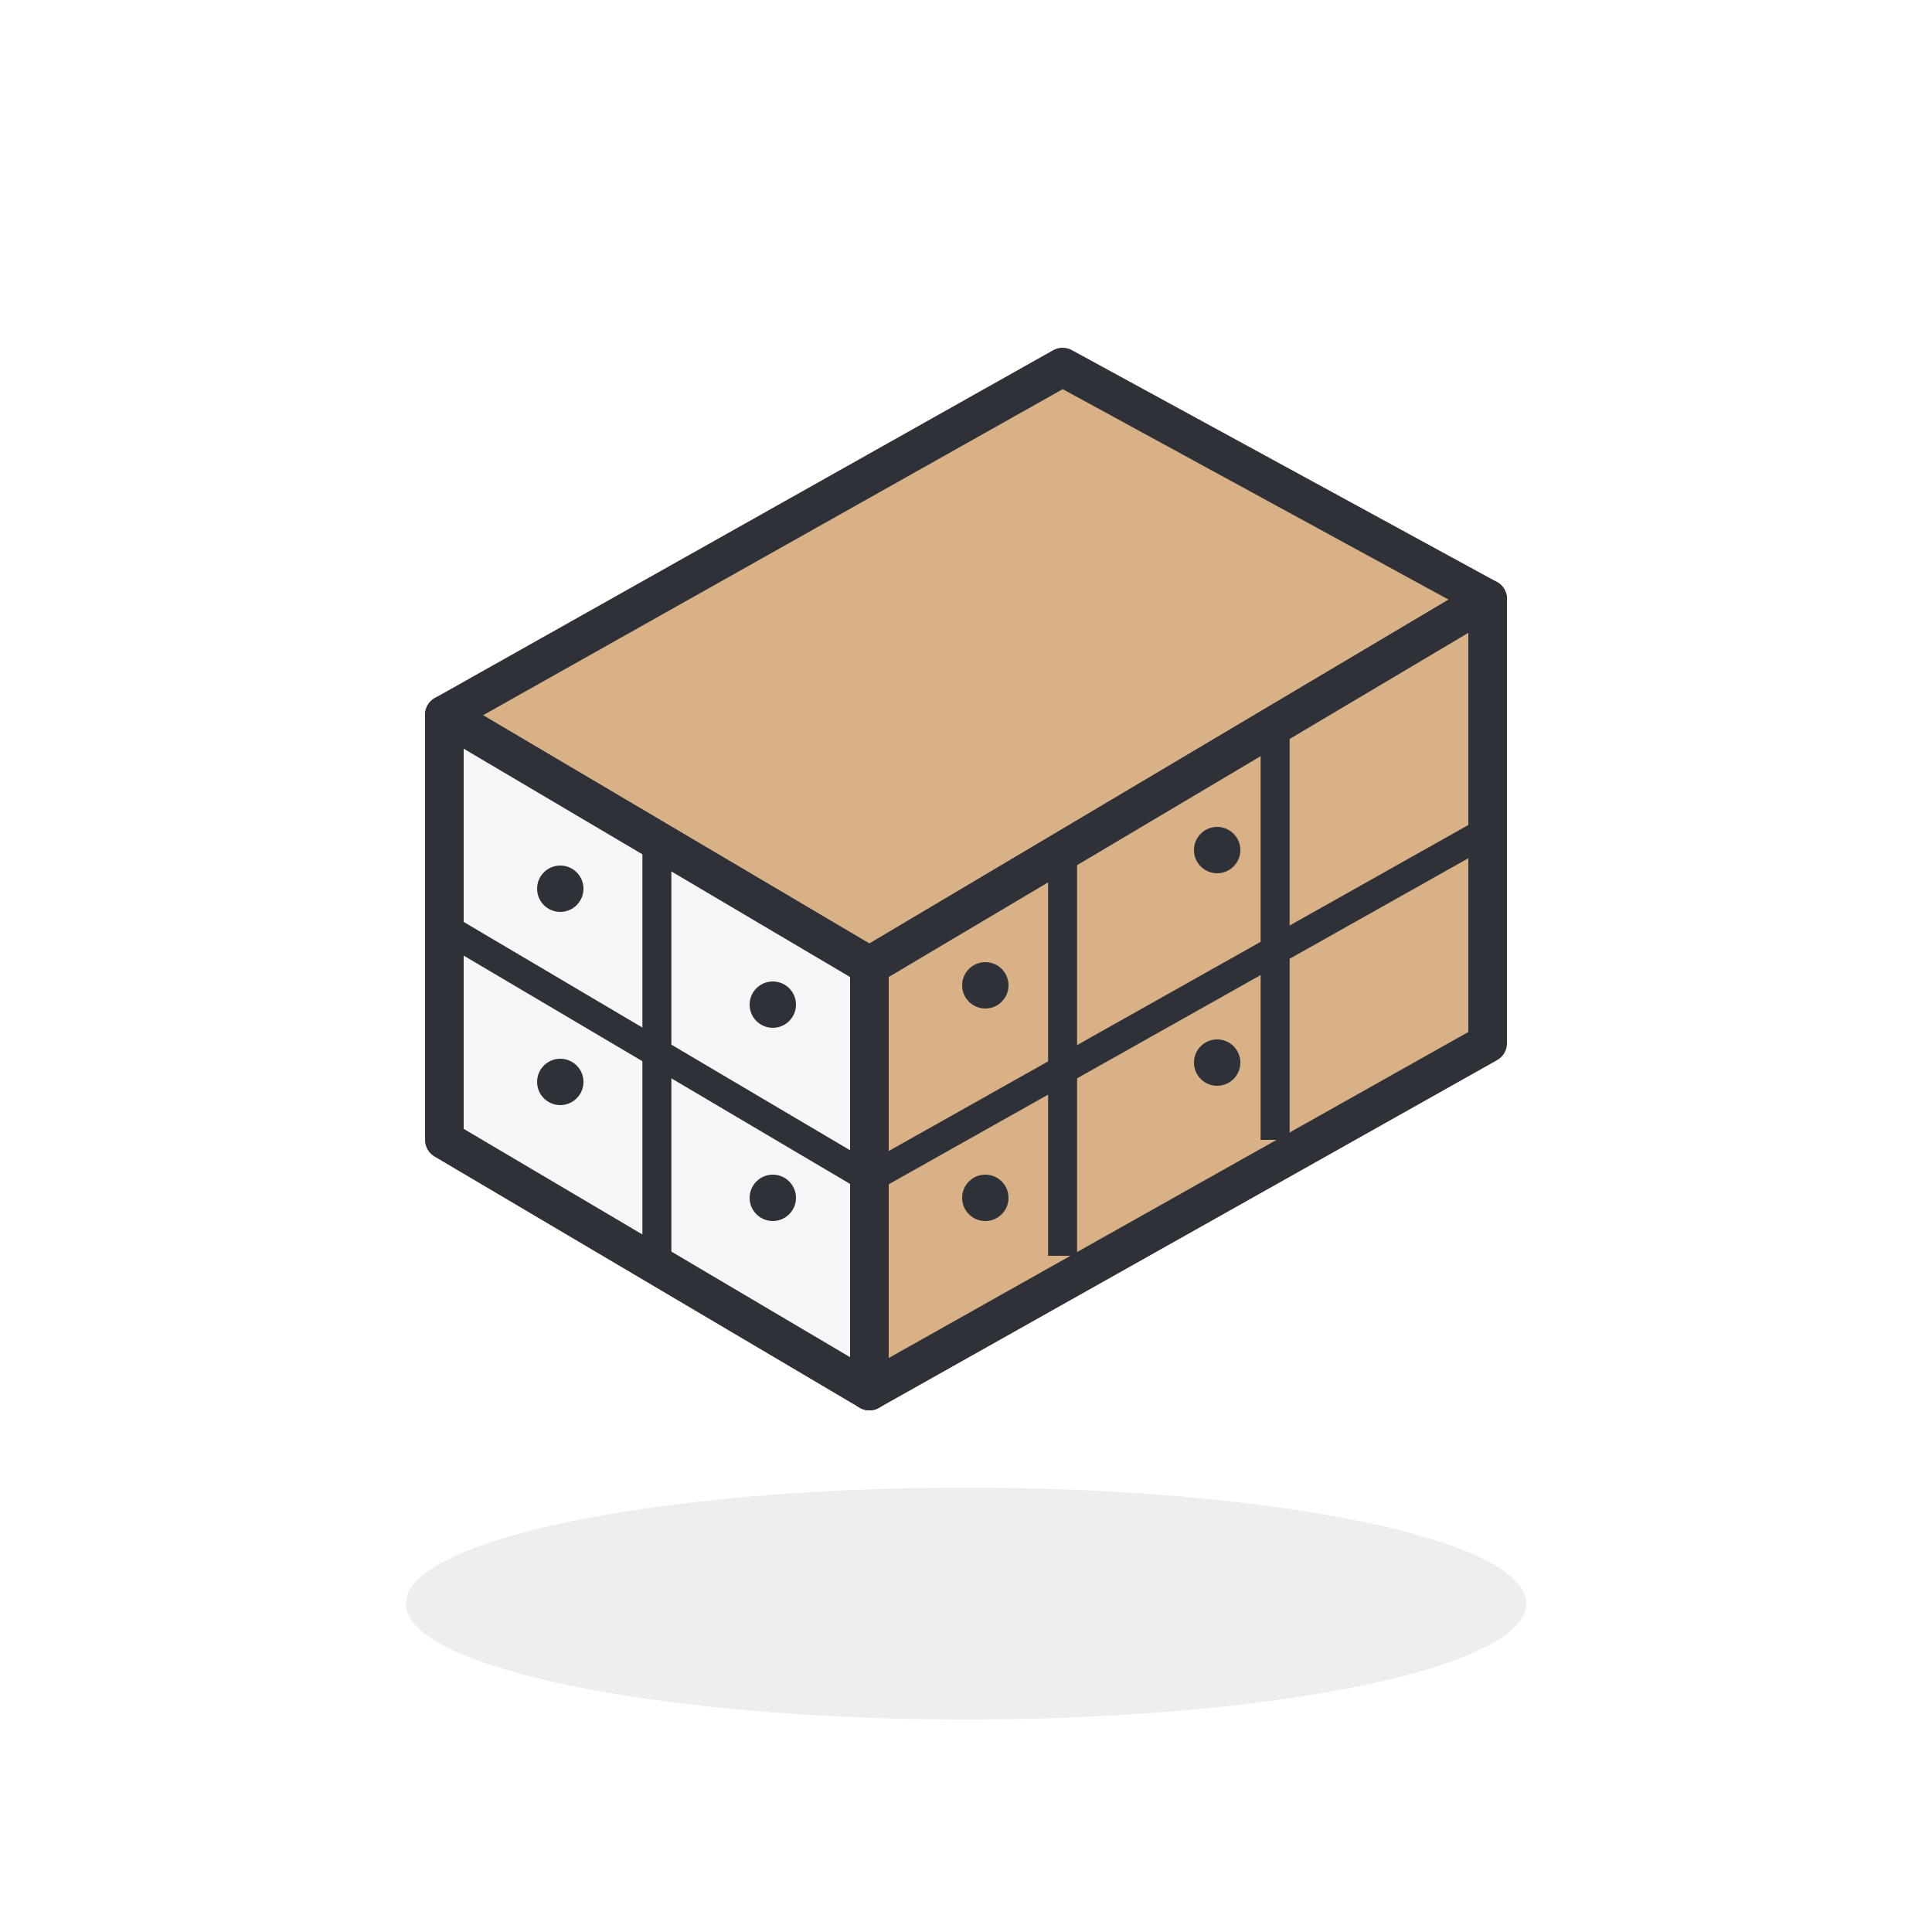
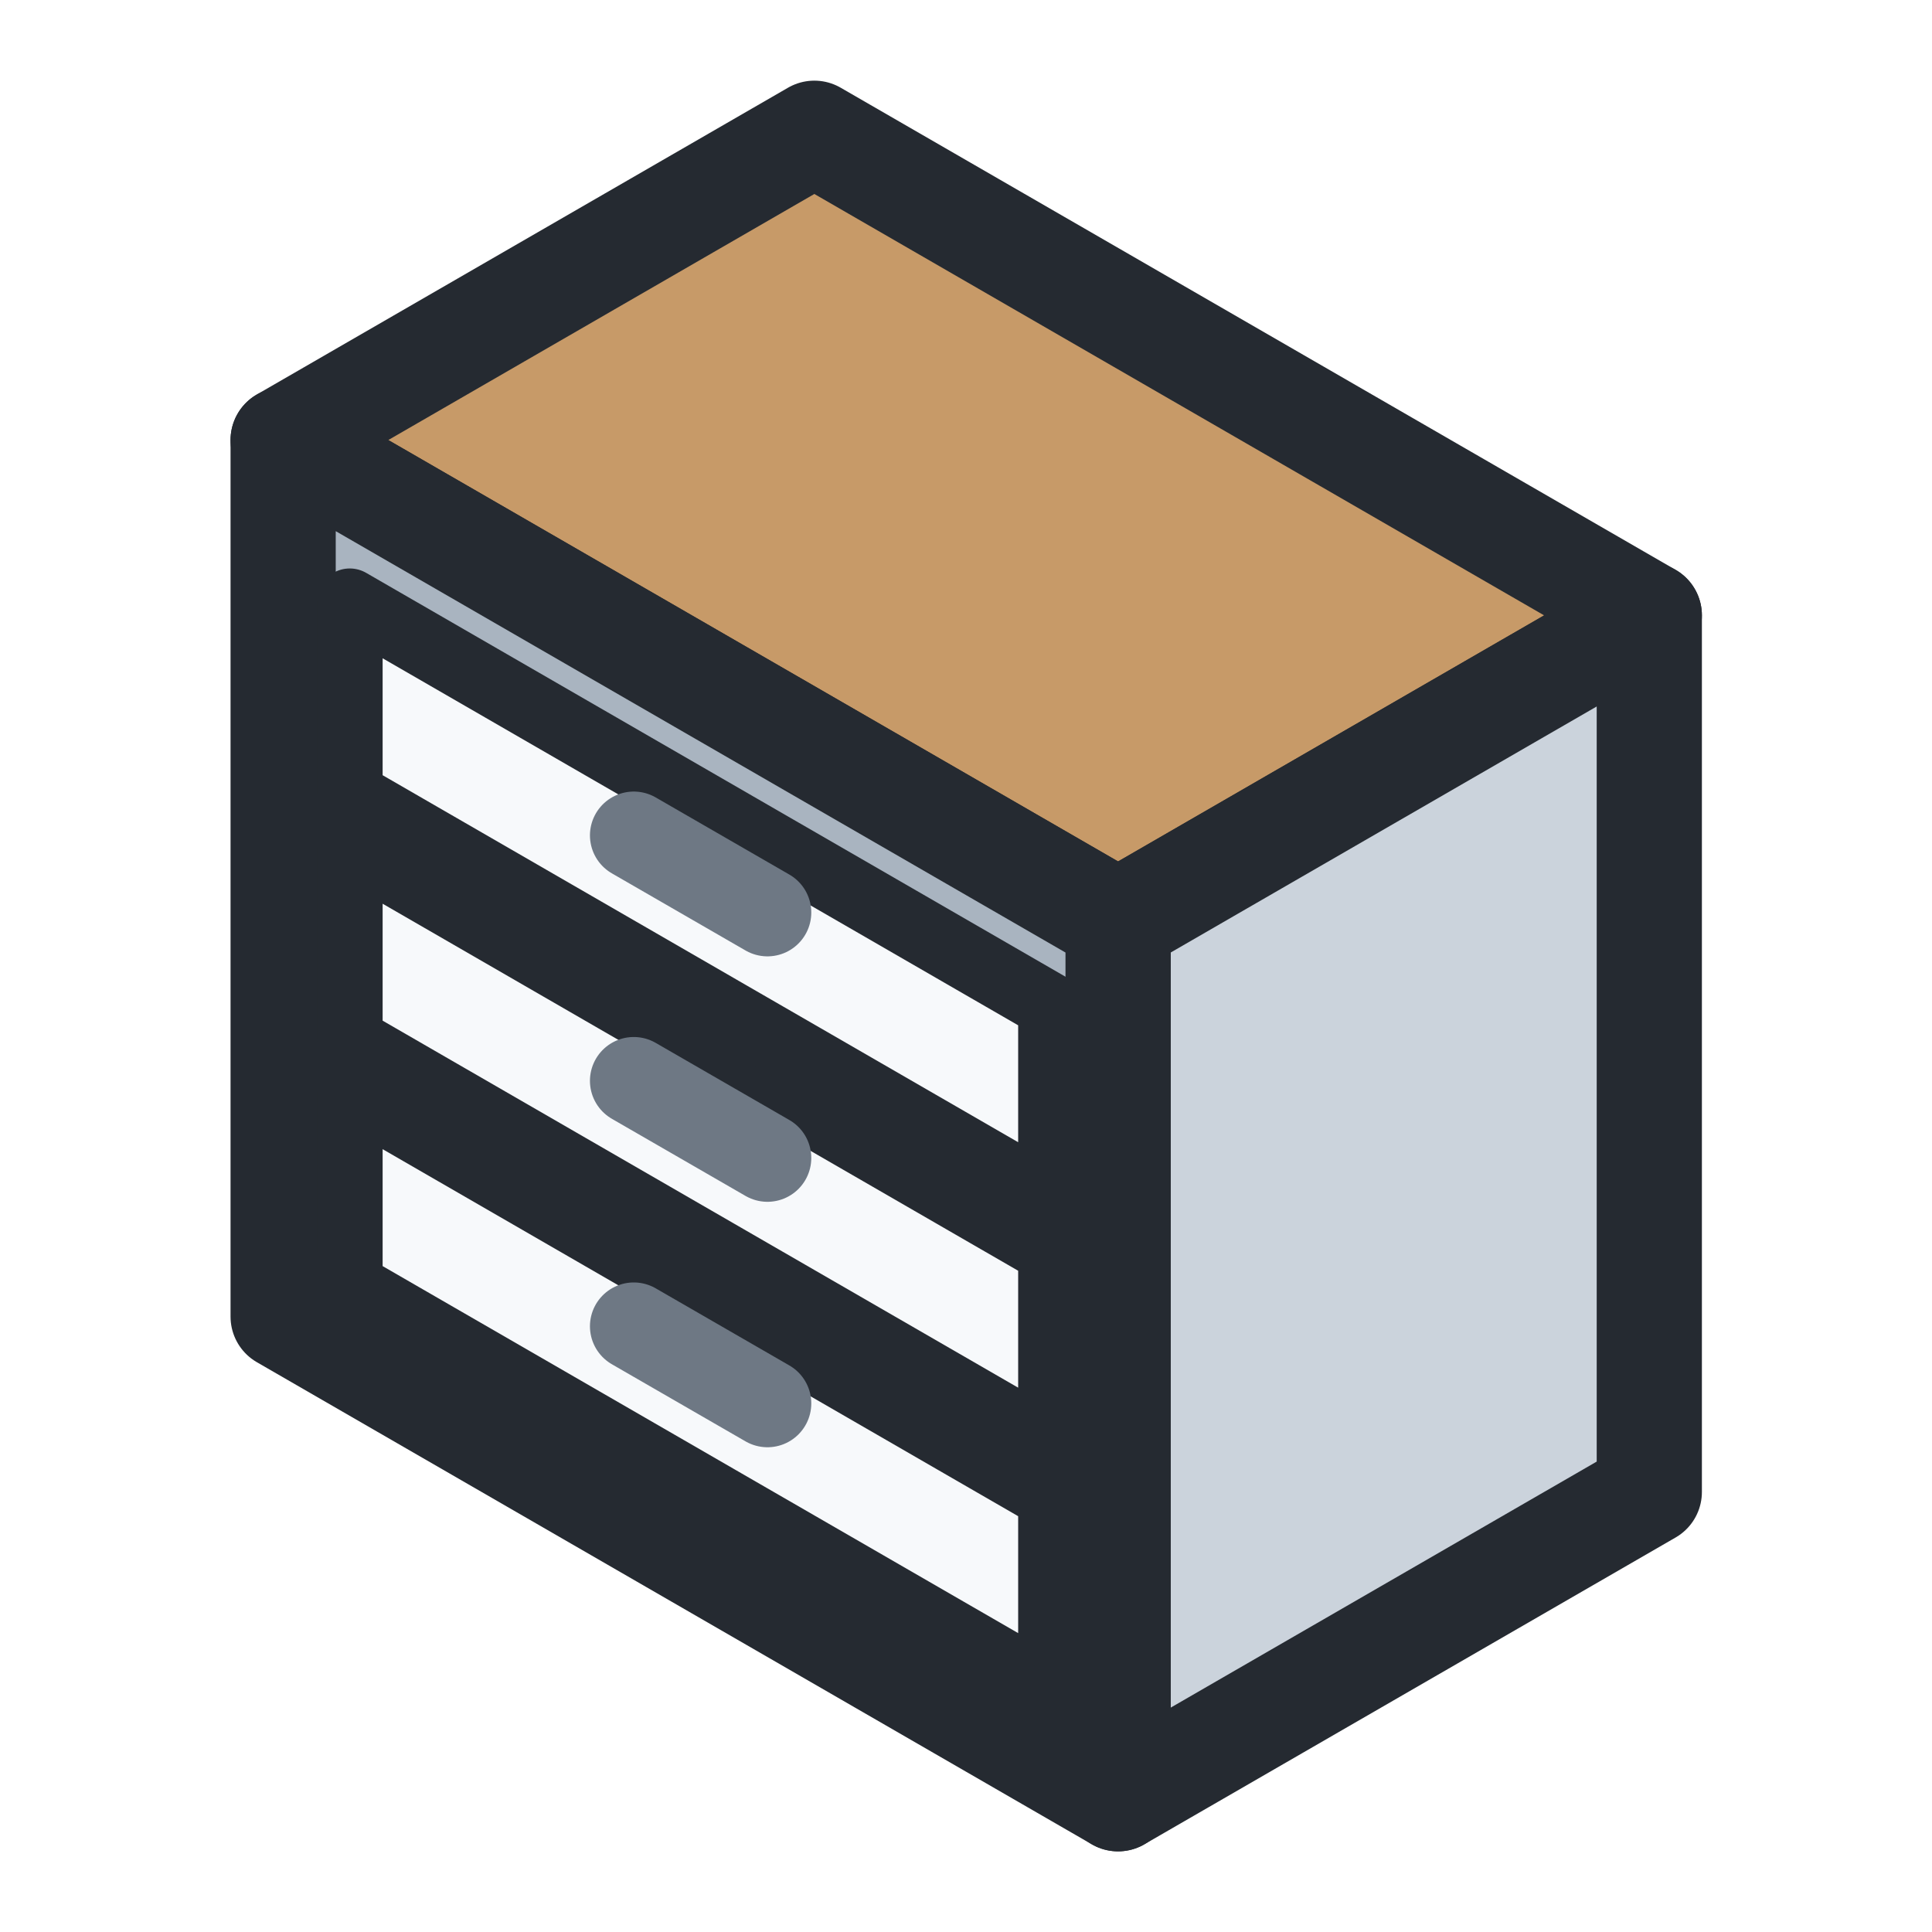
- <svg xmlns="http://www.w3.org/2000/svg" viewBox="0 0 100 100">
-   <ellipse cx="50" cy="83" rx="29" ry="6" fill="#CFCFCB" opacity="0.35" />
-   <path d="M23 37 L55 19 L77 31 L45 50 Z" fill="#D8B187" stroke="#2E3238" stroke-width="2" stroke-linejoin="round" />
-   <path d="M23 37 L45 50 L45 72 L23 59 Z" fill="#F4F6F8" stroke="#2E3238" stroke-width="2" stroke-linejoin="round" />
-   <path d="M45 50 L77 31 L77 54 L45 72 Z" fill="#D8B187" stroke="#2E3238" stroke-width="2" stroke-linejoin="round" />
-   <line x1="34" y1="43" x2="34" y2="66" stroke="#2E3238" stroke-width="1.5" />
-   <line x1="23" y1="48" x2="45" y2="61" stroke="#2E3238" stroke-width="1.5" />
-   <line x1="55" y1="44" x2="55" y2="65" stroke="#2E3238" stroke-width="1.5" />
-   <line x1="66" y1="38" x2="66" y2="59" stroke="#2E3238" stroke-width="1.5" />
-   <line x1="45" y1="61" x2="77" y2="43" stroke="#2E3238" stroke-width="1.5" />
-   <g fill="#2E3238">
-     <circle cx="29" cy="46" r="1.2" />
-     <circle cx="40" cy="52" r="1.2" />
-     <circle cx="29" cy="56" r="1.2" />
-     <circle cx="40" cy="62" r="1.2" />
-     <circle cx="51" cy="51" r="1.2" />
-     <circle cx="63" cy="44" r="1.2" />
-     <circle cx="51" cy="62" r="1.2" />
-     <circle cx="63" cy="55" r="1.2" />
-   </g>
+ <svg xmlns="http://www.w3.org/2000/svg" viewBox="-18.58 -23.04 44.08 44.08">
+   <ellipse cx="3.46" cy="9.00" rx="10.80" ry="5.40" fill="#0B1220" opacity="0.10" />
+   <polygon points="0.00,-20.00 19.05,-9.00 6.93,-2.00 -12.12,-13.00" fill="#C79A68" stroke="#252A31" stroke-width="2.4" stroke-linejoin="round" />
+   <polygon points="19.05,11.00 6.93,18.00 6.93,-2.00 19.05,-9.00" fill="#CBD3DC" stroke="#252A31" stroke-width="2.4" stroke-linejoin="round" />
+   <polygon points="-12.12,7.00 6.93,18.00 6.93,-2.00 -12.12,-13.00" fill="#A9B4C0" stroke="#252A31" stroke-width="2.4" stroke-linejoin="round" />
+   <polygon points="-10.60,6.28 5.40,15.52 5.40,11.12 -10.60,1.88" fill="#F7F9FB" stroke="#252A31" stroke-width="1.5" stroke-linejoin="round" />
+   <line x1="-4.12" y1="7.22" x2="-1.07" y2="8.98" stroke="#6E7884" stroke-width="2.0" stroke-linecap="round" />
+   <polygon points="-10.60,0.68 5.40,9.92 5.40,5.52 -10.60,-3.72" fill="#F7F9FB" stroke="#252A31" stroke-width="1.5" stroke-linejoin="round" />
+   <line x1="-4.12" y1="1.62" x2="-1.07" y2="3.38" stroke="#6E7884" stroke-width="2.0" stroke-linecap="round" />
+   <polygon points="-10.60,-4.92 5.40,4.32 5.40,-0.08 -10.60,-9.32" fill="#F7F9FB" stroke="#252A31" stroke-width="1.5" stroke-linejoin="round" />
+   <line x1="-4.12" y1="-3.98" x2="-1.07" y2="-2.22" stroke="#6E7884" stroke-width="2.0" stroke-linecap="round" />
+   <line x1="-12.12" y1="6.00" x2="6.93" y2="17.00" stroke="#252A31" stroke-width="1.6" stroke-linecap="round" />
</svg>
